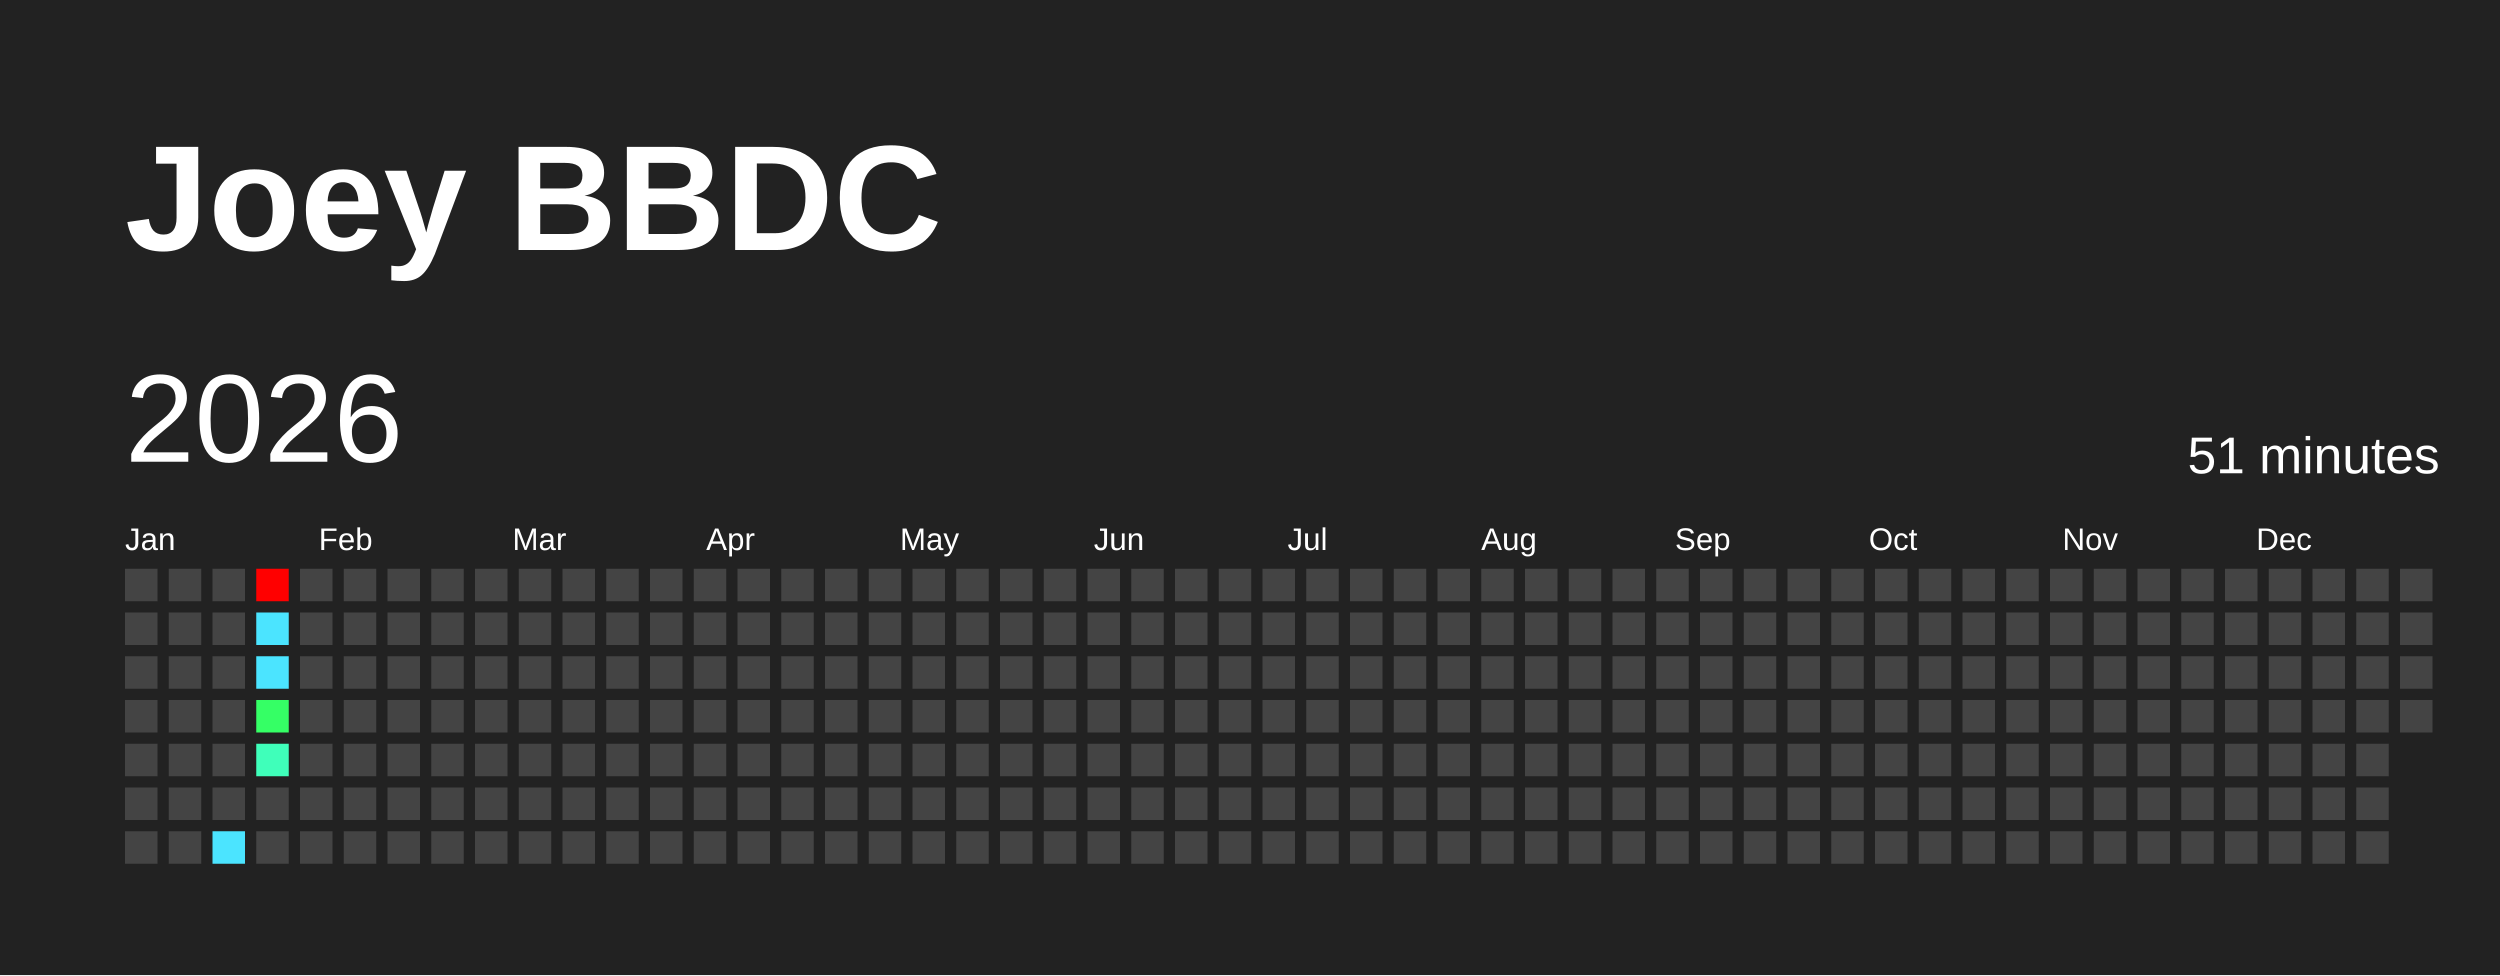
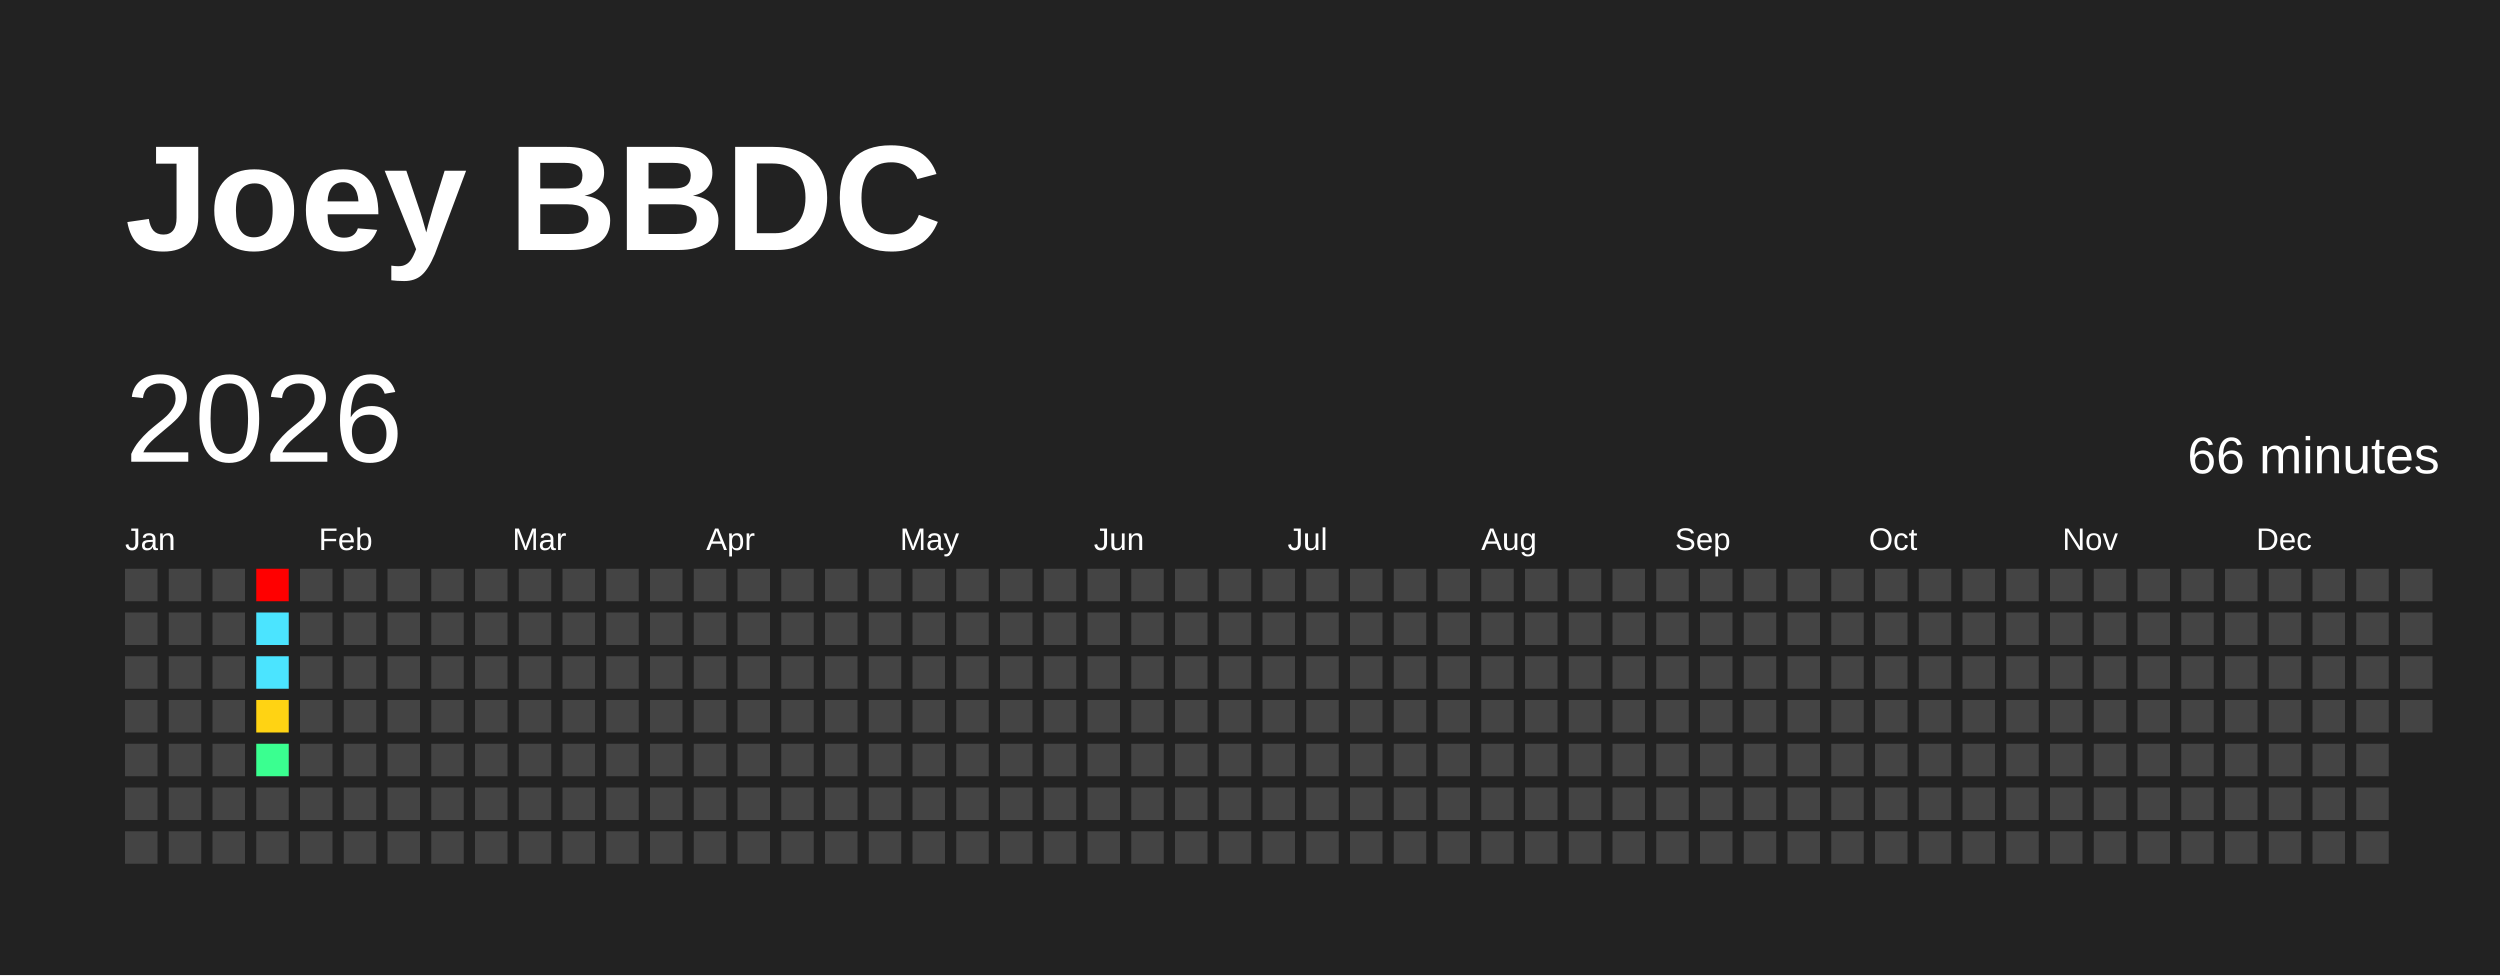
<svg xmlns="http://www.w3.org/2000/svg" baseProfile="full" height="78mm" version="1.1" viewBox="0,0,200,78" width="200mm">
  <defs />
  <rect fill="#222222" height="78" width="200" x="0" y="0" />
  <text fill="#FFFFFF" style="font-size:12px; font-family:Arial; font-weight:bold;" x="10" y="20">Joey BBDC</text>
  <text dominant-baseline="hanging" fill="#FFFFFF" style="font-size:10.0px; font-family:Arial;" x="10" y="30">2026</text>
-   <text dominant-baseline="hanging" fill="#FFFFFF" style="font-size:4.125px; font-family:Arial;" x="175" y="35">51 minutes</text>
+   <text dominant-baseline="hanging" fill="#FFFFFF" style="font-size:4.125px; font-family:Arial;" x="175" y="35">66 minutes</text>
  <text fill="#FFFFFF" style="font-size:2.5px; font-family:Arial" x="10.0" y="44">Jan</text>
  <text fill="#FFFFFF" style="font-size:2.5px; font-family:Arial" x="25.5" y="44">Feb</text>
  <text fill="#FFFFFF" style="font-size:2.5px; font-family:Arial" x="41.0" y="44">Mar</text>
  <text fill="#FFFFFF" style="font-size:2.5px; font-family:Arial" x="56.5" y="44">Apr</text>
  <text fill="#FFFFFF" style="font-size:2.5px; font-family:Arial" x="72.0" y="44">May</text>
  <text fill="#FFFFFF" style="font-size:2.5px; font-family:Arial" x="87.5" y="44">Jun</text>
  <text fill="#FFFFFF" style="font-size:2.5px; font-family:Arial" x="103.0" y="44">Jul</text>
  <text fill="#FFFFFF" style="font-size:2.5px; font-family:Arial" x="118.5" y="44">Aug</text>
  <text fill="#FFFFFF" style="font-size:2.5px; font-family:Arial" x="134.0" y="44">Sep</text>
  <text fill="#FFFFFF" style="font-size:2.5px; font-family:Arial" x="149.5" y="44">Oct</text>
  <text fill="#FFFFFF" style="font-size:2.5px; font-family:Arial" x="165.0" y="44">Nov</text>
  <text fill="#FFFFFF" style="font-size:2.5px; font-family:Arial" x="180.5" y="44">Dec</text>
  <rect fill="#444444" height="2.6" width="2.6" x="10.0" y="45.5" />
  <rect fill="#444444" height="2.6" width="2.6" x="10.0" y="49.0" />
  <rect fill="#444444" height="2.6" width="2.6" x="10.0" y="52.5" />
  <rect fill="#444444" height="2.6" width="2.6" x="10.0" y="56.0" />
  <rect fill="#444444" height="2.6" width="2.6" x="10.0" y="59.5" />
  <rect fill="#444444" height="2.6" width="2.6" x="10.0" y="63.0" />
  <rect fill="#444444" height="2.6" width="2.6" x="10.0" y="66.5" />
  <rect fill="#444444" height="2.6" width="2.6" x="13.5" y="45.5" />
  <rect fill="#444444" height="2.6" width="2.6" x="13.5" y="49.0" />
  <rect fill="#444444" height="2.6" width="2.6" x="13.5" y="52.5" />
  <rect fill="#444444" height="2.6" width="2.6" x="13.5" y="56.0" />
  <rect fill="#444444" height="2.6" width="2.6" x="13.5" y="59.5" />
  <rect fill="#444444" height="2.6" width="2.6" x="13.5" y="63.0" />
  <rect fill="#444444" height="2.6" width="2.6" x="13.5" y="66.5" />
  <rect fill="#444444" height="2.6" width="2.6" x="17.0" y="45.5" />
  <rect fill="#444444" height="2.6" width="2.6" x="17.0" y="49.0" />
  <rect fill="#444444" height="2.6" width="2.6" x="17.0" y="52.5" />
  <rect fill="#444444" height="2.6" width="2.6" x="17.0" y="56.0" />
  <rect fill="#444444" height="2.6" width="2.6" x="17.0" y="59.5" />
  <rect fill="#444444" height="2.6" width="2.6" x="17.0" y="63.0" />
-   <rect fill="#4be4ff" height="2.6" width="2.6" x="17.0" y="66.5" />
+   <rect fill="#444444" height="2.6" width="2.6" x="17.0" y="66.5" />
  <rect fill="red" height="2.6" width="2.6" x="20.5" y="45.5" />
  <rect fill="#4be4ff" height="2.6" width="2.6" x="20.5" y="49.0" />
  <rect fill="#4be4ff" height="2.6" width="2.6" x="20.5" y="52.5" />
-   <rect fill="#35ff65" height="2.6" width="2.6" x="20.5" y="56.0" />
-   <rect fill="#3fffba" height="2.6" width="2.6" x="20.5" y="59.5" />
+   <rect fill="#ffd313" height="2.6" width="2.6" x="20.5" y="56.0" />
+   <rect fill="#3aff90" height="2.6" width="2.6" x="20.5" y="59.5" />
  <rect fill="#444444" height="2.6" width="2.6" x="20.5" y="63.0" />
  <rect fill="#444444" height="2.6" width="2.6" x="20.5" y="66.5" />
  <rect fill="#444444" height="2.6" width="2.6" x="24.0" y="45.5" />
  <rect fill="#444444" height="2.6" width="2.6" x="24.0" y="49.0" />
  <rect fill="#444444" height="2.6" width="2.6" x="24.0" y="52.5" />
  <rect fill="#444444" height="2.6" width="2.6" x="24.0" y="56.0" />
  <rect fill="#444444" height="2.6" width="2.6" x="24.0" y="59.5" />
  <rect fill="#444444" height="2.6" width="2.6" x="24.0" y="63.0" />
  <rect fill="#444444" height="2.6" width="2.6" x="24.0" y="66.5" />
  <rect fill="#444444" height="2.6" width="2.6" x="27.5" y="45.5" />
  <rect fill="#444444" height="2.6" width="2.6" x="27.5" y="49.0" />
  <rect fill="#444444" height="2.6" width="2.6" x="27.5" y="52.5" />
  <rect fill="#444444" height="2.6" width="2.6" x="27.5" y="56.0" />
  <rect fill="#444444" height="2.6" width="2.6" x="27.5" y="59.5" />
  <rect fill="#444444" height="2.6" width="2.6" x="27.5" y="63.0" />
  <rect fill="#444444" height="2.6" width="2.6" x="27.5" y="66.5" />
  <rect fill="#444444" height="2.6" width="2.6" x="31.0" y="45.5" />
  <rect fill="#444444" height="2.6" width="2.6" x="31.0" y="49.0" />
  <rect fill="#444444" height="2.6" width="2.6" x="31.0" y="52.5" />
  <rect fill="#444444" height="2.6" width="2.6" x="31.0" y="56.0" />
  <rect fill="#444444" height="2.6" width="2.6" x="31.0" y="59.5" />
  <rect fill="#444444" height="2.6" width="2.6" x="31.0" y="63.0" />
  <rect fill="#444444" height="2.6" width="2.6" x="31.0" y="66.5" />
  <rect fill="#444444" height="2.6" width="2.6" x="34.5" y="45.5" />
  <rect fill="#444444" height="2.6" width="2.6" x="34.5" y="49.0" />
  <rect fill="#444444" height="2.6" width="2.6" x="34.5" y="52.5" />
  <rect fill="#444444" height="2.6" width="2.6" x="34.5" y="56.0" />
  <rect fill="#444444" height="2.6" width="2.6" x="34.5" y="59.5" />
  <rect fill="#444444" height="2.6" width="2.6" x="34.5" y="63.0" />
  <rect fill="#444444" height="2.6" width="2.6" x="34.5" y="66.5" />
  <rect fill="#444444" height="2.6" width="2.6" x="38.0" y="45.5" />
  <rect fill="#444444" height="2.6" width="2.6" x="38.0" y="49.0" />
  <rect fill="#444444" height="2.6" width="2.6" x="38.0" y="52.5" />
  <rect fill="#444444" height="2.6" width="2.6" x="38.0" y="56.0" />
  <rect fill="#444444" height="2.6" width="2.6" x="38.0" y="59.5" />
  <rect fill="#444444" height="2.6" width="2.6" x="38.0" y="63.0" />
  <rect fill="#444444" height="2.6" width="2.6" x="38.0" y="66.5" />
  <rect fill="#444444" height="2.6" width="2.6" x="41.5" y="45.5" />
  <rect fill="#444444" height="2.6" width="2.6" x="41.5" y="49.0" />
  <rect fill="#444444" height="2.6" width="2.6" x="41.5" y="52.5" />
  <rect fill="#444444" height="2.6" width="2.6" x="41.5" y="56.0" />
  <rect fill="#444444" height="2.6" width="2.6" x="41.5" y="59.5" />
  <rect fill="#444444" height="2.6" width="2.6" x="41.5" y="63.0" />
  <rect fill="#444444" height="2.6" width="2.6" x="41.5" y="66.5" />
  <rect fill="#444444" height="2.6" width="2.6" x="45.0" y="45.5" />
  <rect fill="#444444" height="2.6" width="2.6" x="45.0" y="49.0" />
  <rect fill="#444444" height="2.6" width="2.6" x="45.0" y="52.5" />
  <rect fill="#444444" height="2.6" width="2.6" x="45.0" y="56.0" />
  <rect fill="#444444" height="2.6" width="2.6" x="45.0" y="59.5" />
  <rect fill="#444444" height="2.6" width="2.6" x="45.0" y="63.0" />
  <rect fill="#444444" height="2.6" width="2.6" x="45.0" y="66.5" />
  <rect fill="#444444" height="2.6" width="2.6" x="48.5" y="45.5" />
  <rect fill="#444444" height="2.6" width="2.6" x="48.5" y="49.0" />
  <rect fill="#444444" height="2.6" width="2.6" x="48.5" y="52.5" />
  <rect fill="#444444" height="2.6" width="2.6" x="48.5" y="56.0" />
  <rect fill="#444444" height="2.6" width="2.6" x="48.5" y="59.5" />
  <rect fill="#444444" height="2.6" width="2.6" x="48.5" y="63.0" />
  <rect fill="#444444" height="2.6" width="2.6" x="48.5" y="66.5" />
  <rect fill="#444444" height="2.6" width="2.6" x="52.0" y="45.5" />
  <rect fill="#444444" height="2.6" width="2.6" x="52.0" y="49.0" />
  <rect fill="#444444" height="2.6" width="2.6" x="52.0" y="52.5" />
  <rect fill="#444444" height="2.6" width="2.6" x="52.0" y="56.0" />
  <rect fill="#444444" height="2.6" width="2.6" x="52.0" y="59.5" />
  <rect fill="#444444" height="2.6" width="2.6" x="52.0" y="63.0" />
  <rect fill="#444444" height="2.6" width="2.6" x="52.0" y="66.5" />
  <rect fill="#444444" height="2.6" width="2.6" x="55.5" y="45.5" />
  <rect fill="#444444" height="2.6" width="2.6" x="55.5" y="49.0" />
  <rect fill="#444444" height="2.6" width="2.6" x="55.5" y="52.5" />
  <rect fill="#444444" height="2.6" width="2.6" x="55.5" y="56.0" />
  <rect fill="#444444" height="2.6" width="2.6" x="55.5" y="59.5" />
  <rect fill="#444444" height="2.6" width="2.6" x="55.5" y="63.0" />
  <rect fill="#444444" height="2.6" width="2.6" x="55.5" y="66.5" />
  <rect fill="#444444" height="2.6" width="2.6" x="59.0" y="45.5" />
  <rect fill="#444444" height="2.6" width="2.6" x="59.0" y="49.0" />
  <rect fill="#444444" height="2.6" width="2.6" x="59.0" y="52.5" />
  <rect fill="#444444" height="2.6" width="2.6" x="59.0" y="56.0" />
  <rect fill="#444444" height="2.6" width="2.6" x="59.0" y="59.5" />
  <rect fill="#444444" height="2.6" width="2.6" x="59.0" y="63.0" />
  <rect fill="#444444" height="2.6" width="2.6" x="59.0" y="66.5" />
  <rect fill="#444444" height="2.6" width="2.6" x="62.5" y="45.5" />
  <rect fill="#444444" height="2.6" width="2.6" x="62.5" y="49.0" />
  <rect fill="#444444" height="2.6" width="2.6" x="62.5" y="52.5" />
  <rect fill="#444444" height="2.6" width="2.6" x="62.5" y="56.0" />
  <rect fill="#444444" height="2.6" width="2.6" x="62.5" y="59.5" />
  <rect fill="#444444" height="2.6" width="2.6" x="62.5" y="63.0" />
  <rect fill="#444444" height="2.6" width="2.6" x="62.5" y="66.5" />
  <rect fill="#444444" height="2.6" width="2.6" x="66.0" y="45.5" />
  <rect fill="#444444" height="2.6" width="2.6" x="66.0" y="49.0" />
  <rect fill="#444444" height="2.6" width="2.6" x="66.0" y="52.5" />
  <rect fill="#444444" height="2.6" width="2.6" x="66.0" y="56.0" />
  <rect fill="#444444" height="2.6" width="2.6" x="66.0" y="59.5" />
  <rect fill="#444444" height="2.6" width="2.6" x="66.0" y="63.0" />
  <rect fill="#444444" height="2.6" width="2.6" x="66.0" y="66.5" />
  <rect fill="#444444" height="2.6" width="2.6" x="69.5" y="45.5" />
  <rect fill="#444444" height="2.6" width="2.6" x="69.5" y="49.0" />
  <rect fill="#444444" height="2.6" width="2.6" x="69.5" y="52.5" />
  <rect fill="#444444" height="2.6" width="2.6" x="69.5" y="56.0" />
  <rect fill="#444444" height="2.6" width="2.6" x="69.5" y="59.5" />
  <rect fill="#444444" height="2.6" width="2.6" x="69.5" y="63.0" />
  <rect fill="#444444" height="2.6" width="2.6" x="69.5" y="66.5" />
  <rect fill="#444444" height="2.6" width="2.6" x="73.0" y="45.5" />
  <rect fill="#444444" height="2.6" width="2.6" x="73.0" y="49.0" />
  <rect fill="#444444" height="2.6" width="2.6" x="73.0" y="52.5" />
  <rect fill="#444444" height="2.6" width="2.6" x="73.0" y="56.0" />
  <rect fill="#444444" height="2.6" width="2.6" x="73.0" y="59.5" />
  <rect fill="#444444" height="2.6" width="2.6" x="73.0" y="63.0" />
  <rect fill="#444444" height="2.6" width="2.6" x="73.0" y="66.5" />
  <rect fill="#444444" height="2.6" width="2.6" x="76.5" y="45.5" />
  <rect fill="#444444" height="2.6" width="2.6" x="76.5" y="49.0" />
  <rect fill="#444444" height="2.6" width="2.6" x="76.5" y="52.5" />
  <rect fill="#444444" height="2.6" width="2.6" x="76.5" y="56.0" />
  <rect fill="#444444" height="2.6" width="2.6" x="76.5" y="59.5" />
  <rect fill="#444444" height="2.6" width="2.6" x="76.5" y="63.0" />
  <rect fill="#444444" height="2.6" width="2.6" x="76.5" y="66.5" />
  <rect fill="#444444" height="2.6" width="2.6" x="80.0" y="45.5" />
  <rect fill="#444444" height="2.6" width="2.6" x="80.0" y="49.0" />
  <rect fill="#444444" height="2.6" width="2.6" x="80.0" y="52.5" />
  <rect fill="#444444" height="2.6" width="2.6" x="80.0" y="56.0" />
  <rect fill="#444444" height="2.6" width="2.6" x="80.0" y="59.5" />
  <rect fill="#444444" height="2.6" width="2.6" x="80.0" y="63.0" />
  <rect fill="#444444" height="2.6" width="2.6" x="80.0" y="66.5" />
  <rect fill="#444444" height="2.6" width="2.6" x="83.5" y="45.5" />
  <rect fill="#444444" height="2.6" width="2.6" x="83.5" y="49.0" />
  <rect fill="#444444" height="2.6" width="2.6" x="83.5" y="52.5" />
  <rect fill="#444444" height="2.6" width="2.6" x="83.5" y="56.0" />
  <rect fill="#444444" height="2.6" width="2.6" x="83.5" y="59.5" />
  <rect fill="#444444" height="2.6" width="2.6" x="83.5" y="63.0" />
  <rect fill="#444444" height="2.6" width="2.6" x="83.5" y="66.5" />
  <rect fill="#444444" height="2.6" width="2.6" x="87.0" y="45.5" />
  <rect fill="#444444" height="2.6" width="2.6" x="87.0" y="49.0" />
  <rect fill="#444444" height="2.6" width="2.6" x="87.0" y="52.5" />
  <rect fill="#444444" height="2.6" width="2.6" x="87.0" y="56.0" />
  <rect fill="#444444" height="2.6" width="2.6" x="87.0" y="59.5" />
  <rect fill="#444444" height="2.6" width="2.6" x="87.0" y="63.0" />
  <rect fill="#444444" height="2.6" width="2.6" x="87.0" y="66.5" />
  <rect fill="#444444" height="2.6" width="2.6" x="90.5" y="45.5" />
  <rect fill="#444444" height="2.6" width="2.6" x="90.5" y="49.0" />
  <rect fill="#444444" height="2.6" width="2.6" x="90.5" y="52.5" />
  <rect fill="#444444" height="2.6" width="2.6" x="90.5" y="56.0" />
  <rect fill="#444444" height="2.6" width="2.6" x="90.5" y="59.5" />
  <rect fill="#444444" height="2.6" width="2.6" x="90.5" y="63.0" />
  <rect fill="#444444" height="2.6" width="2.6" x="90.5" y="66.5" />
  <rect fill="#444444" height="2.6" width="2.6" x="94.0" y="45.5" />
  <rect fill="#444444" height="2.6" width="2.6" x="94.0" y="49.0" />
  <rect fill="#444444" height="2.6" width="2.6" x="94.0" y="52.5" />
  <rect fill="#444444" height="2.6" width="2.6" x="94.0" y="56.0" />
  <rect fill="#444444" height="2.6" width="2.6" x="94.0" y="59.5" />
  <rect fill="#444444" height="2.6" width="2.6" x="94.0" y="63.0" />
  <rect fill="#444444" height="2.6" width="2.6" x="94.0" y="66.5" />
  <rect fill="#444444" height="2.6" width="2.6" x="97.5" y="45.5" />
  <rect fill="#444444" height="2.6" width="2.6" x="97.5" y="49.0" />
  <rect fill="#444444" height="2.6" width="2.6" x="97.5" y="52.5" />
  <rect fill="#444444" height="2.6" width="2.6" x="97.5" y="56.0" />
  <rect fill="#444444" height="2.6" width="2.6" x="97.5" y="59.5" />
  <rect fill="#444444" height="2.6" width="2.6" x="97.5" y="63.0" />
  <rect fill="#444444" height="2.6" width="2.6" x="97.5" y="66.5" />
  <rect fill="#444444" height="2.6" width="2.6" x="101.0" y="45.5" />
  <rect fill="#444444" height="2.6" width="2.6" x="101.0" y="49.0" />
  <rect fill="#444444" height="2.6" width="2.6" x="101.0" y="52.5" />
  <rect fill="#444444" height="2.6" width="2.6" x="101.0" y="56.0" />
  <rect fill="#444444" height="2.6" width="2.6" x="101.0" y="59.5" />
  <rect fill="#444444" height="2.6" width="2.6" x="101.0" y="63.0" />
  <rect fill="#444444" height="2.6" width="2.6" x="101.0" y="66.5" />
  <rect fill="#444444" height="2.6" width="2.6" x="104.5" y="45.5" />
  <rect fill="#444444" height="2.6" width="2.6" x="104.5" y="49.0" />
  <rect fill="#444444" height="2.6" width="2.6" x="104.5" y="52.5" />
  <rect fill="#444444" height="2.6" width="2.6" x="104.5" y="56.0" />
  <rect fill="#444444" height="2.6" width="2.6" x="104.5" y="59.5" />
  <rect fill="#444444" height="2.6" width="2.6" x="104.5" y="63.0" />
  <rect fill="#444444" height="2.6" width="2.6" x="104.5" y="66.5" />
  <rect fill="#444444" height="2.6" width="2.6" x="108.0" y="45.5" />
  <rect fill="#444444" height="2.6" width="2.6" x="108.0" y="49.0" />
  <rect fill="#444444" height="2.6" width="2.6" x="108.0" y="52.5" />
  <rect fill="#444444" height="2.6" width="2.6" x="108.0" y="56.0" />
  <rect fill="#444444" height="2.6" width="2.6" x="108.0" y="59.5" />
  <rect fill="#444444" height="2.6" width="2.6" x="108.0" y="63.0" />
  <rect fill="#444444" height="2.6" width="2.6" x="108.0" y="66.5" />
  <rect fill="#444444" height="2.6" width="2.6" x="111.5" y="45.5" />
  <rect fill="#444444" height="2.6" width="2.6" x="111.5" y="49.0" />
  <rect fill="#444444" height="2.6" width="2.6" x="111.5" y="52.5" />
  <rect fill="#444444" height="2.6" width="2.6" x="111.5" y="56.0" />
  <rect fill="#444444" height="2.6" width="2.6" x="111.5" y="59.5" />
  <rect fill="#444444" height="2.6" width="2.6" x="111.5" y="63.0" />
  <rect fill="#444444" height="2.6" width="2.6" x="111.5" y="66.5" />
  <rect fill="#444444" height="2.6" width="2.6" x="115.0" y="45.5" />
  <rect fill="#444444" height="2.6" width="2.6" x="115.0" y="49.0" />
  <rect fill="#444444" height="2.6" width="2.6" x="115.0" y="52.5" />
  <rect fill="#444444" height="2.6" width="2.6" x="115.0" y="56.0" />
  <rect fill="#444444" height="2.6" width="2.6" x="115.0" y="59.5" />
  <rect fill="#444444" height="2.6" width="2.6" x="115.0" y="63.0" />
  <rect fill="#444444" height="2.6" width="2.6" x="115.0" y="66.5" />
  <rect fill="#444444" height="2.6" width="2.6" x="118.5" y="45.5" />
  <rect fill="#444444" height="2.6" width="2.6" x="118.5" y="49.0" />
  <rect fill="#444444" height="2.6" width="2.6" x="118.5" y="52.5" />
  <rect fill="#444444" height="2.6" width="2.6" x="118.5" y="56.0" />
  <rect fill="#444444" height="2.6" width="2.6" x="118.5" y="59.5" />
  <rect fill="#444444" height="2.6" width="2.6" x="118.5" y="63.0" />
  <rect fill="#444444" height="2.6" width="2.6" x="118.5" y="66.5" />
  <rect fill="#444444" height="2.6" width="2.6" x="122.0" y="45.5" />
  <rect fill="#444444" height="2.6" width="2.6" x="122.0" y="49.0" />
  <rect fill="#444444" height="2.6" width="2.6" x="122.0" y="52.5" />
  <rect fill="#444444" height="2.6" width="2.6" x="122.0" y="56.0" />
  <rect fill="#444444" height="2.6" width="2.6" x="122.0" y="59.5" />
  <rect fill="#444444" height="2.6" width="2.6" x="122.0" y="63.0" />
  <rect fill="#444444" height="2.6" width="2.6" x="122.0" y="66.5" />
  <rect fill="#444444" height="2.6" width="2.6" x="125.5" y="45.5" />
  <rect fill="#444444" height="2.6" width="2.6" x="125.5" y="49.0" />
  <rect fill="#444444" height="2.6" width="2.6" x="125.5" y="52.5" />
  <rect fill="#444444" height="2.6" width="2.6" x="125.5" y="56.0" />
  <rect fill="#444444" height="2.6" width="2.6" x="125.5" y="59.5" />
  <rect fill="#444444" height="2.6" width="2.6" x="125.5" y="63.0" />
  <rect fill="#444444" height="2.6" width="2.6" x="125.5" y="66.5" />
  <rect fill="#444444" height="2.6" width="2.6" x="129.0" y="45.5" />
  <rect fill="#444444" height="2.6" width="2.6" x="129.0" y="49.0" />
  <rect fill="#444444" height="2.6" width="2.6" x="129.0" y="52.5" />
  <rect fill="#444444" height="2.6" width="2.6" x="129.0" y="56.0" />
  <rect fill="#444444" height="2.6" width="2.6" x="129.0" y="59.5" />
  <rect fill="#444444" height="2.6" width="2.6" x="129.0" y="63.0" />
  <rect fill="#444444" height="2.6" width="2.6" x="129.0" y="66.5" />
  <rect fill="#444444" height="2.6" width="2.6" x="132.5" y="45.5" />
  <rect fill="#444444" height="2.6" width="2.6" x="132.5" y="49.0" />
  <rect fill="#444444" height="2.6" width="2.6" x="132.5" y="52.5" />
  <rect fill="#444444" height="2.6" width="2.6" x="132.5" y="56.0" />
  <rect fill="#444444" height="2.6" width="2.6" x="132.5" y="59.5" />
  <rect fill="#444444" height="2.6" width="2.6" x="132.5" y="63.0" />
  <rect fill="#444444" height="2.6" width="2.6" x="132.5" y="66.5" />
  <rect fill="#444444" height="2.6" width="2.6" x="136.0" y="45.5" />
  <rect fill="#444444" height="2.6" width="2.6" x="136.0" y="49.0" />
  <rect fill="#444444" height="2.6" width="2.6" x="136.0" y="52.5" />
  <rect fill="#444444" height="2.6" width="2.6" x="136.0" y="56.0" />
  <rect fill="#444444" height="2.6" width="2.6" x="136.0" y="59.5" />
  <rect fill="#444444" height="2.6" width="2.6" x="136.0" y="63.0" />
  <rect fill="#444444" height="2.6" width="2.6" x="136.0" y="66.5" />
  <rect fill="#444444" height="2.6" width="2.6" x="139.5" y="45.5" />
  <rect fill="#444444" height="2.6" width="2.6" x="139.5" y="49.0" />
  <rect fill="#444444" height="2.6" width="2.6" x="139.5" y="52.5" />
  <rect fill="#444444" height="2.6" width="2.6" x="139.5" y="56.0" />
  <rect fill="#444444" height="2.6" width="2.6" x="139.5" y="59.5" />
  <rect fill="#444444" height="2.6" width="2.6" x="139.5" y="63.0" />
  <rect fill="#444444" height="2.6" width="2.6" x="139.5" y="66.5" />
  <rect fill="#444444" height="2.6" width="2.6" x="143.0" y="45.5" />
  <rect fill="#444444" height="2.6" width="2.6" x="143.0" y="49.0" />
  <rect fill="#444444" height="2.6" width="2.6" x="143.0" y="52.5" />
  <rect fill="#444444" height="2.6" width="2.6" x="143.0" y="56.0" />
  <rect fill="#444444" height="2.6" width="2.6" x="143.0" y="59.5" />
  <rect fill="#444444" height="2.6" width="2.6" x="143.0" y="63.0" />
  <rect fill="#444444" height="2.6" width="2.6" x="143.0" y="66.5" />
  <rect fill="#444444" height="2.6" width="2.6" x="146.5" y="45.5" />
  <rect fill="#444444" height="2.6" width="2.6" x="146.5" y="49.0" />
  <rect fill="#444444" height="2.6" width="2.6" x="146.5" y="52.5" />
  <rect fill="#444444" height="2.6" width="2.6" x="146.5" y="56.0" />
  <rect fill="#444444" height="2.6" width="2.6" x="146.5" y="59.5" />
  <rect fill="#444444" height="2.6" width="2.6" x="146.5" y="63.0" />
  <rect fill="#444444" height="2.6" width="2.6" x="146.5" y="66.5" />
  <rect fill="#444444" height="2.6" width="2.6" x="150.0" y="45.5" />
  <rect fill="#444444" height="2.6" width="2.6" x="150.0" y="49.0" />
  <rect fill="#444444" height="2.6" width="2.6" x="150.0" y="52.5" />
  <rect fill="#444444" height="2.6" width="2.6" x="150.0" y="56.0" />
  <rect fill="#444444" height="2.6" width="2.6" x="150.0" y="59.5" />
  <rect fill="#444444" height="2.6" width="2.6" x="150.0" y="63.0" />
  <rect fill="#444444" height="2.6" width="2.6" x="150.0" y="66.5" />
  <rect fill="#444444" height="2.6" width="2.6" x="153.5" y="45.5" />
  <rect fill="#444444" height="2.6" width="2.6" x="153.5" y="49.0" />
  <rect fill="#444444" height="2.6" width="2.6" x="153.5" y="52.5" />
  <rect fill="#444444" height="2.6" width="2.6" x="153.5" y="56.0" />
  <rect fill="#444444" height="2.6" width="2.6" x="153.5" y="59.5" />
  <rect fill="#444444" height="2.6" width="2.6" x="153.5" y="63.0" />
  <rect fill="#444444" height="2.6" width="2.6" x="153.5" y="66.5" />
  <rect fill="#444444" height="2.6" width="2.6" x="157.0" y="45.5" />
  <rect fill="#444444" height="2.6" width="2.6" x="157.0" y="49.0" />
  <rect fill="#444444" height="2.6" width="2.6" x="157.0" y="52.5" />
  <rect fill="#444444" height="2.6" width="2.6" x="157.0" y="56.0" />
  <rect fill="#444444" height="2.6" width="2.6" x="157.0" y="59.5" />
  <rect fill="#444444" height="2.6" width="2.6" x="157.0" y="63.0" />
  <rect fill="#444444" height="2.6" width="2.6" x="157.0" y="66.5" />
  <rect fill="#444444" height="2.6" width="2.6" x="160.5" y="45.5" />
  <rect fill="#444444" height="2.6" width="2.6" x="160.5" y="49.0" />
  <rect fill="#444444" height="2.6" width="2.6" x="160.5" y="52.5" />
  <rect fill="#444444" height="2.6" width="2.6" x="160.5" y="56.0" />
  <rect fill="#444444" height="2.6" width="2.6" x="160.5" y="59.5" />
  <rect fill="#444444" height="2.6" width="2.6" x="160.5" y="63.0" />
  <rect fill="#444444" height="2.6" width="2.6" x="160.5" y="66.5" />
  <rect fill="#444444" height="2.6" width="2.6" x="164.0" y="45.5" />
  <rect fill="#444444" height="2.6" width="2.6" x="164.0" y="49.0" />
  <rect fill="#444444" height="2.6" width="2.6" x="164.0" y="52.5" />
  <rect fill="#444444" height="2.6" width="2.6" x="164.0" y="56.0" />
  <rect fill="#444444" height="2.6" width="2.6" x="164.0" y="59.5" />
  <rect fill="#444444" height="2.6" width="2.6" x="164.0" y="63.0" />
  <rect fill="#444444" height="2.6" width="2.6" x="164.0" y="66.5" />
  <rect fill="#444444" height="2.6" width="2.6" x="167.5" y="45.5" />
  <rect fill="#444444" height="2.6" width="2.6" x="167.5" y="49.0" />
  <rect fill="#444444" height="2.6" width="2.6" x="167.5" y="52.5" />
  <rect fill="#444444" height="2.6" width="2.6" x="167.5" y="56.0" />
  <rect fill="#444444" height="2.6" width="2.6" x="167.5" y="59.5" />
  <rect fill="#444444" height="2.6" width="2.6" x="167.5" y="63.0" />
  <rect fill="#444444" height="2.6" width="2.6" x="167.5" y="66.5" />
  <rect fill="#444444" height="2.6" width="2.6" x="171.0" y="45.5" />
  <rect fill="#444444" height="2.6" width="2.6" x="171.0" y="49.0" />
  <rect fill="#444444" height="2.6" width="2.6" x="171.0" y="52.5" />
  <rect fill="#444444" height="2.6" width="2.6" x="171.0" y="56.0" />
  <rect fill="#444444" height="2.6" width="2.6" x="171.0" y="59.5" />
  <rect fill="#444444" height="2.6" width="2.6" x="171.0" y="63.0" />
  <rect fill="#444444" height="2.6" width="2.6" x="171.0" y="66.5" />
  <rect fill="#444444" height="2.6" width="2.6" x="174.5" y="45.5" />
  <rect fill="#444444" height="2.6" width="2.6" x="174.5" y="49.0" />
  <rect fill="#444444" height="2.6" width="2.6" x="174.5" y="52.5" />
  <rect fill="#444444" height="2.6" width="2.6" x="174.5" y="56.0" />
  <rect fill="#444444" height="2.6" width="2.6" x="174.5" y="59.5" />
  <rect fill="#444444" height="2.6" width="2.6" x="174.5" y="63.0" />
  <rect fill="#444444" height="2.6" width="2.6" x="174.5" y="66.5" />
  <rect fill="#444444" height="2.6" width="2.6" x="178.0" y="45.5" />
  <rect fill="#444444" height="2.6" width="2.6" x="178.0" y="49.0" />
  <rect fill="#444444" height="2.6" width="2.6" x="178.0" y="52.5" />
  <rect fill="#444444" height="2.6" width="2.6" x="178.0" y="56.0" />
  <rect fill="#444444" height="2.6" width="2.6" x="178.0" y="59.5" />
  <rect fill="#444444" height="2.6" width="2.6" x="178.0" y="63.0" />
  <rect fill="#444444" height="2.6" width="2.6" x="178.0" y="66.5" />
  <rect fill="#444444" height="2.6" width="2.6" x="181.5" y="45.5" />
  <rect fill="#444444" height="2.6" width="2.6" x="181.5" y="49.0" />
  <rect fill="#444444" height="2.6" width="2.6" x="181.5" y="52.5" />
  <rect fill="#444444" height="2.6" width="2.6" x="181.5" y="56.0" />
  <rect fill="#444444" height="2.6" width="2.6" x="181.5" y="59.5" />
  <rect fill="#444444" height="2.6" width="2.6" x="181.5" y="63.0" />
  <rect fill="#444444" height="2.6" width="2.6" x="181.5" y="66.5" />
  <rect fill="#444444" height="2.6" width="2.6" x="185.0" y="45.5" />
  <rect fill="#444444" height="2.6" width="2.6" x="185.0" y="49.0" />
  <rect fill="#444444" height="2.6" width="2.6" x="185.0" y="52.5" />
  <rect fill="#444444" height="2.6" width="2.6" x="185.0" y="56.0" />
  <rect fill="#444444" height="2.6" width="2.6" x="185.0" y="59.5" />
  <rect fill="#444444" height="2.6" width="2.6" x="185.0" y="63.0" />
  <rect fill="#444444" height="2.6" width="2.6" x="185.0" y="66.5" />
  <rect fill="#444444" height="2.6" width="2.6" x="188.5" y="45.5" />
  <rect fill="#444444" height="2.6" width="2.6" x="188.5" y="49.0" />
  <rect fill="#444444" height="2.6" width="2.6" x="188.5" y="52.5" />
  <rect fill="#444444" height="2.6" width="2.6" x="188.5" y="56.0" />
  <rect fill="#444444" height="2.6" width="2.6" x="188.5" y="59.5" />
  <rect fill="#444444" height="2.6" width="2.6" x="188.5" y="63.0" />
  <rect fill="#444444" height="2.6" width="2.6" x="188.5" y="66.5" />
  <rect fill="#444444" height="2.6" width="2.6" x="192.0" y="45.5" />
  <rect fill="#444444" height="2.6" width="2.6" x="192.0" y="49.0" />
  <rect fill="#444444" height="2.6" width="2.6" x="192.0" y="52.5" />
  <rect fill="#444444" height="2.6" width="2.6" x="192.0" y="56.0" />
</svg>
